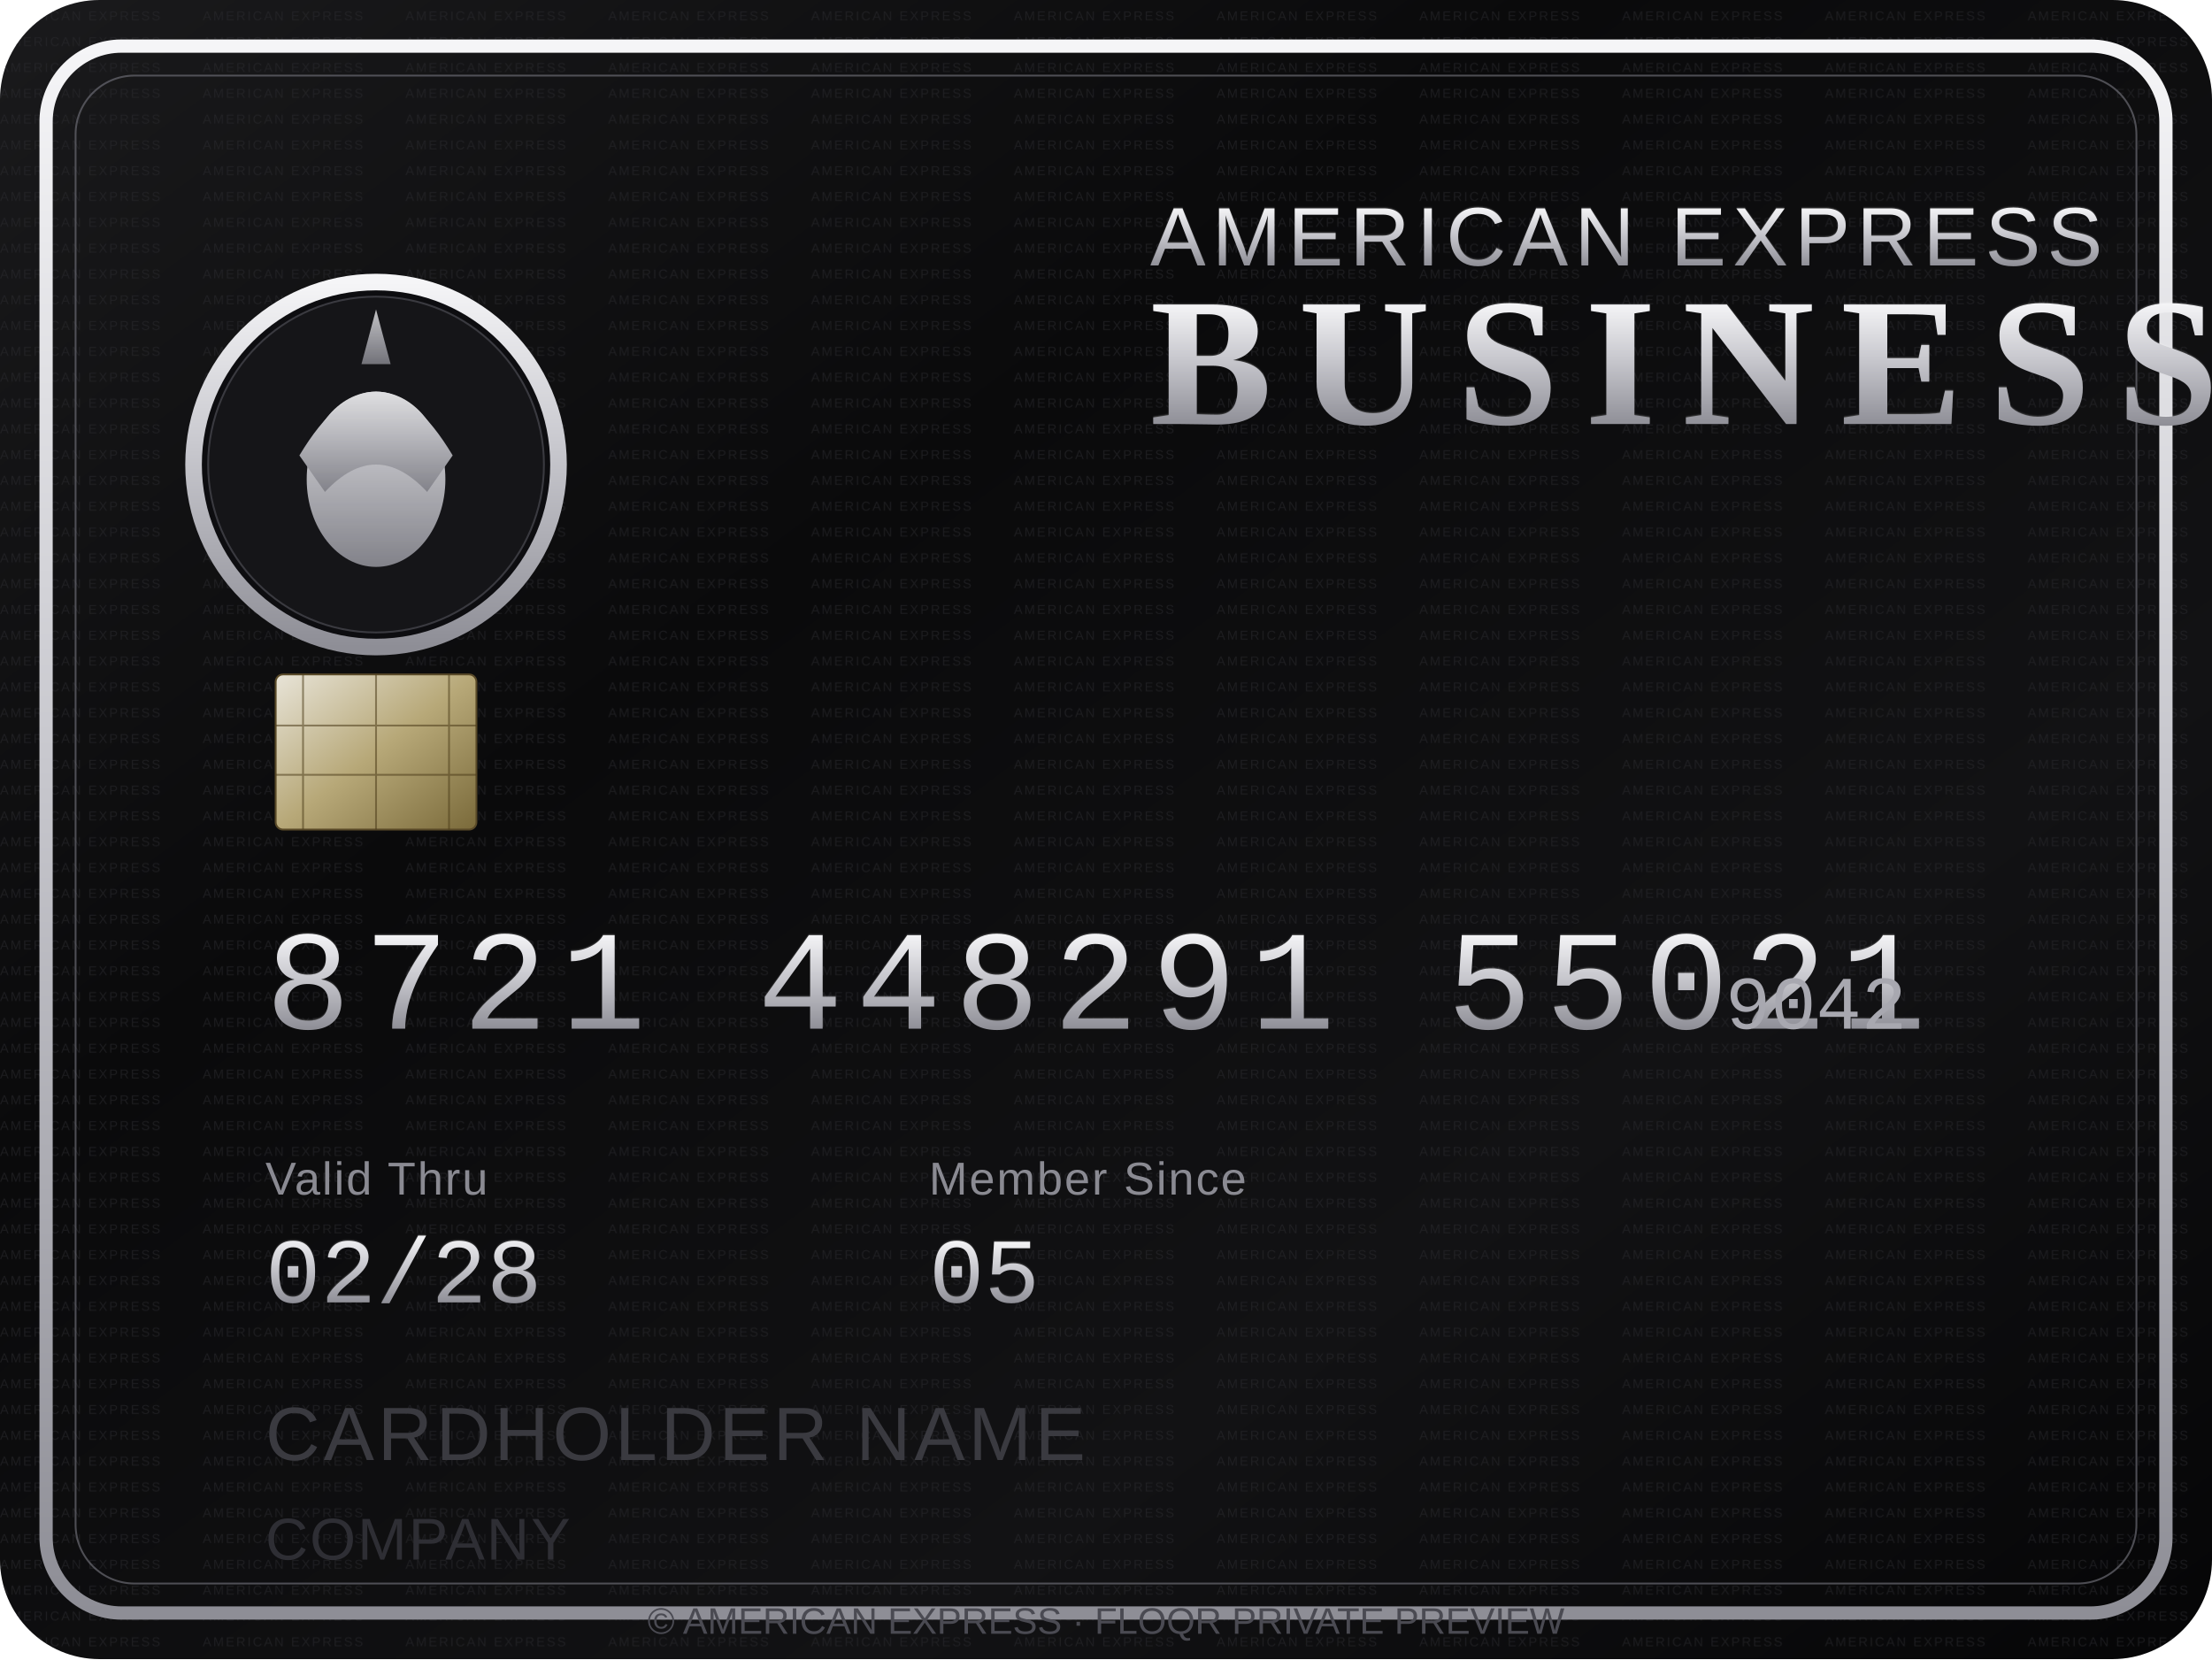
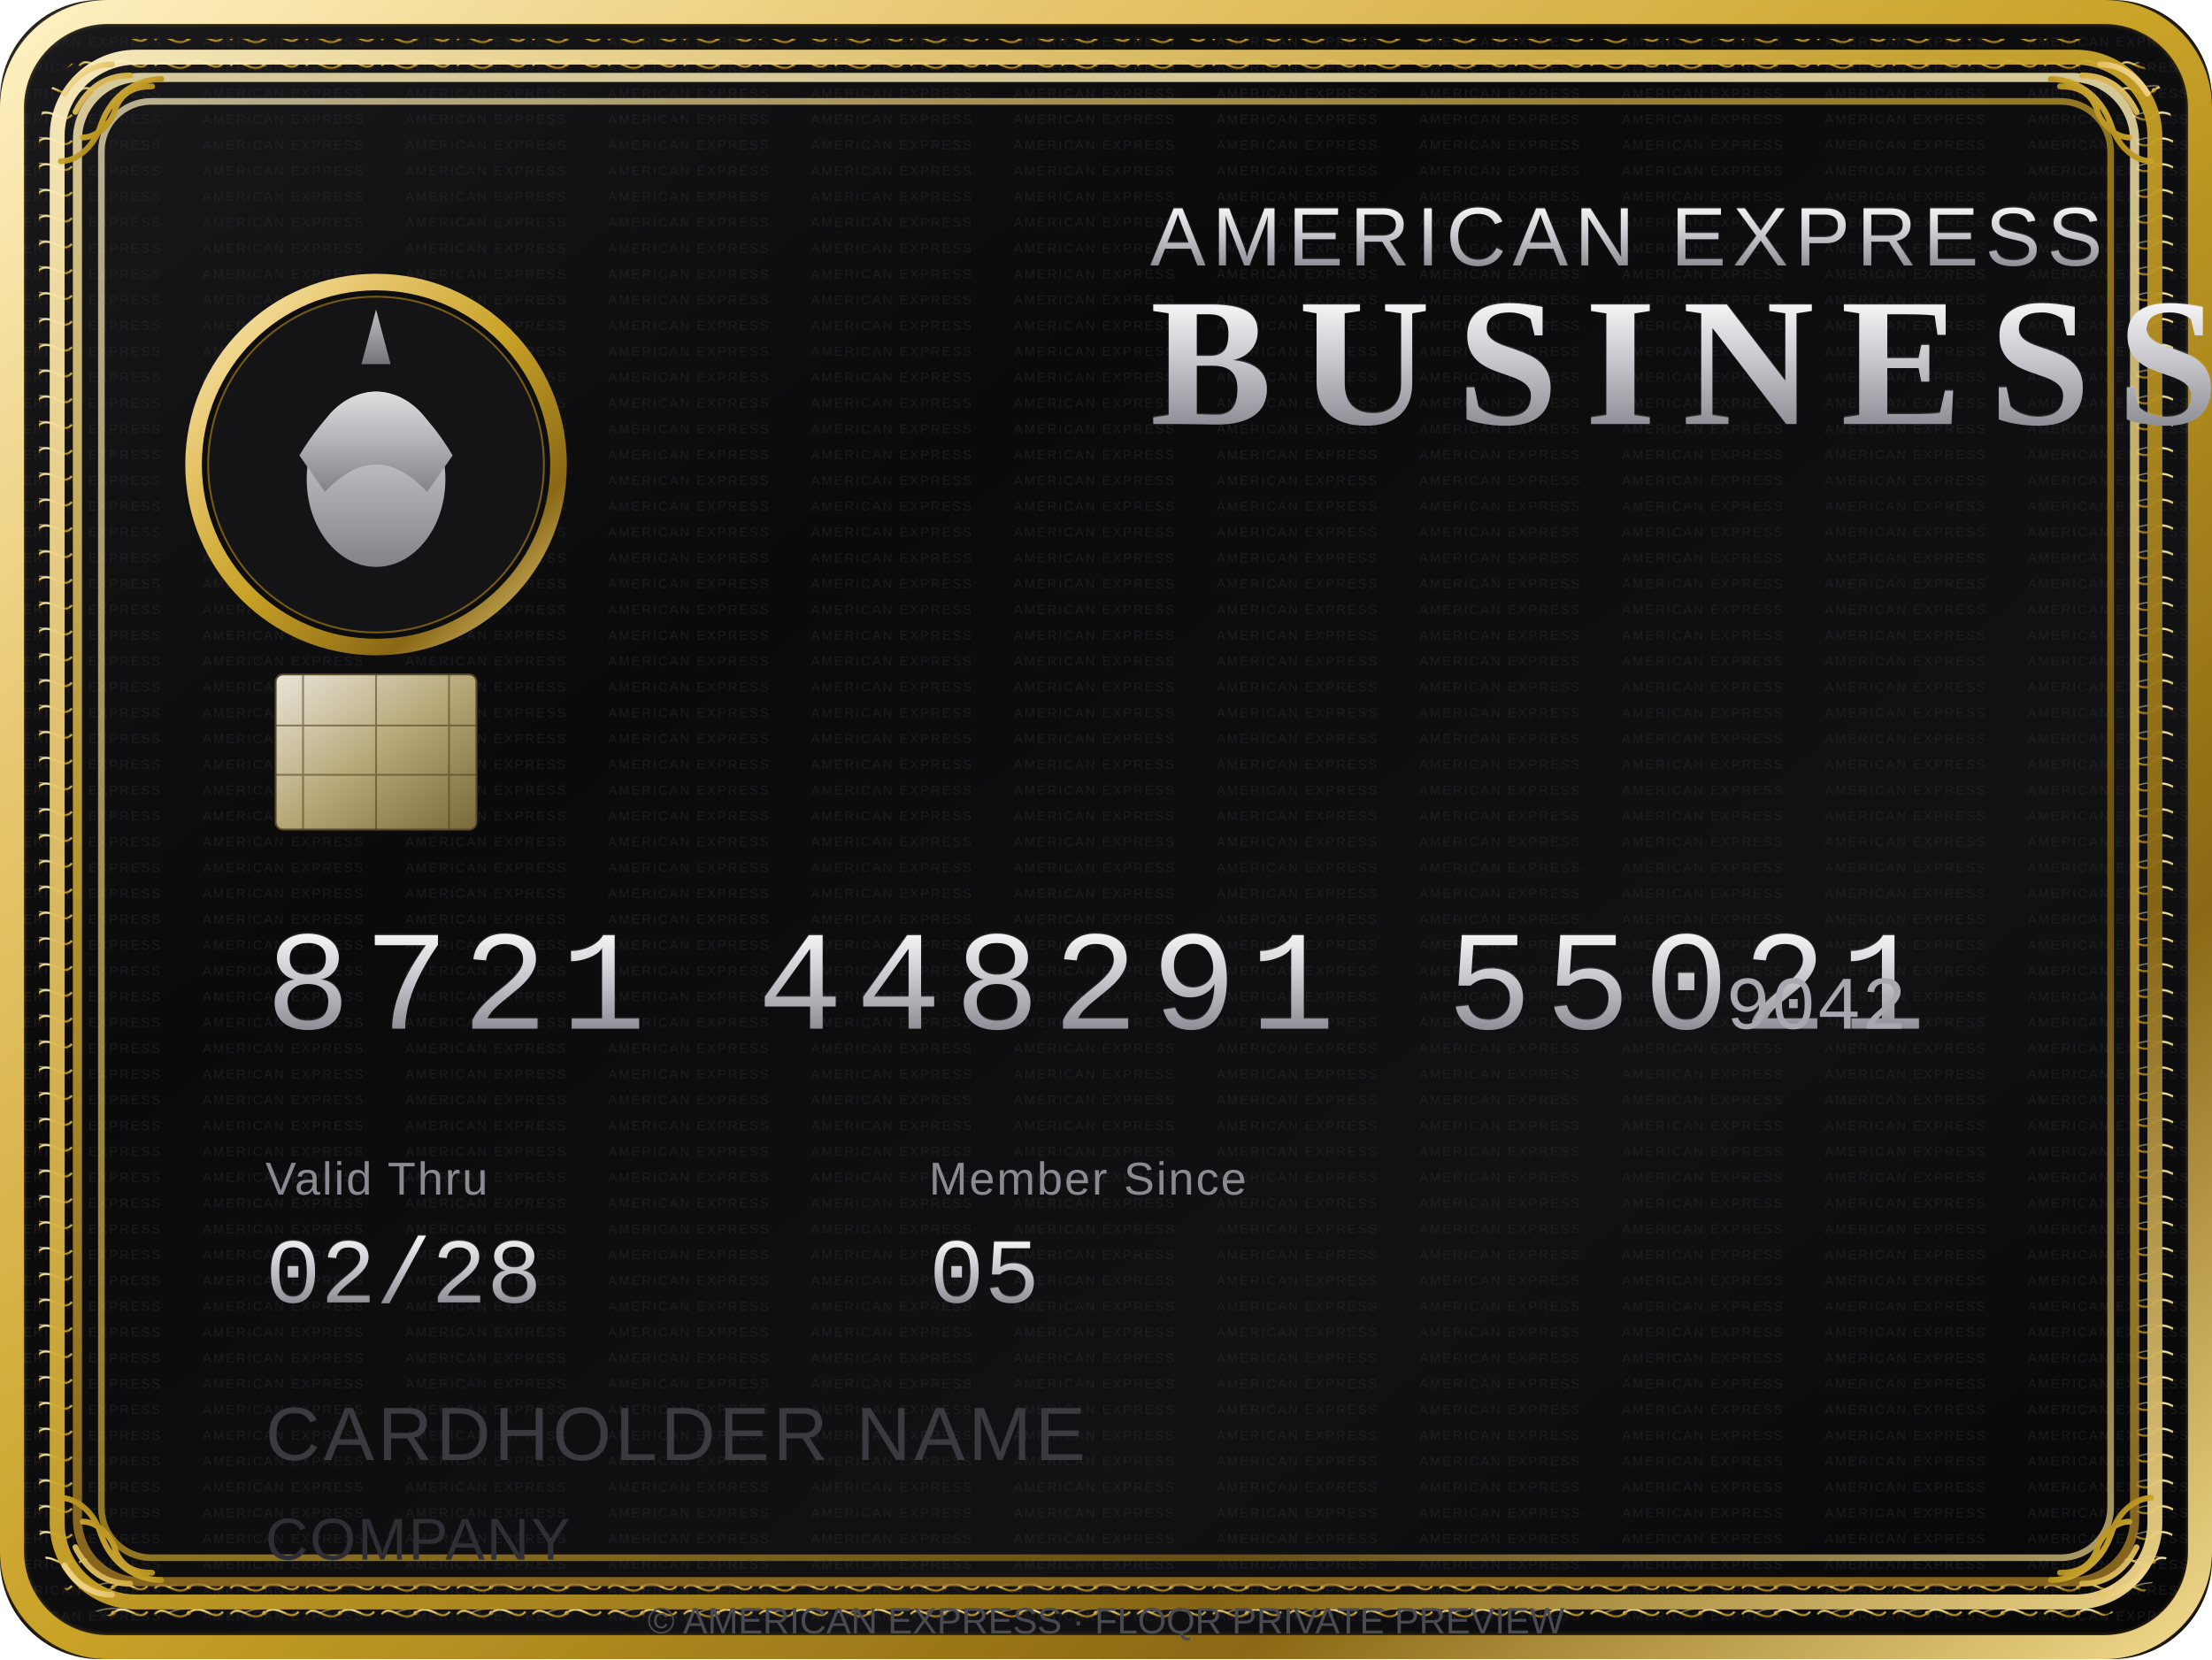
<svg xmlns="http://www.w3.org/2000/svg" viewBox="0 0 1200 900" width="1200" height="900" preserveAspectRatio="xMidYMid slice">
  <defs>
    <linearGradient id="metal" x1="0" y1="0" x2="1" y2="1">
      <stop offset="0" stop-color="#1a1a1c" />
      <stop offset=".35" stop-color="#0a0a0b" />
      <stop offset=".7" stop-color="#121214" />
      <stop offset="1" stop-color="#050506" />
    </linearGradient>
    <linearGradient id="silver" x1="0" y1="0" x2="0" y2="1">
      <stop offset="0" stop-color="#f5f5f7" />
      <stop offset=".45" stop-color="#c8c8ce" />
      <stop offset="1" stop-color="#8e8e96" />
    </linearGradient>
+     <linearGradient id="gold" x1="0" y1="0" x2="1" y2="1">
+       <stop offset="0" stop-color="#fff1c2" />
+       <stop offset=".22" stop-color="#e8c872" />
+       <stop offset=".5" stop-color="#c9a227" />
+       <stop offset=".78" stop-color="#8a6814" />
+       <stop offset="1" stop-color="#f0d78a" />
+     </linearGradient>
+     <linearGradient id="goldSoft" x1="0" y1="0" x2="0" y2="1">
+       <stop offset="0" stop-color="#f7e7b0" />
+       <stop offset=".5" stop-color="#d4af37" />
+       <stop offset="1" stop-color="#9a7420" />
+     </linearGradient>
    <linearGradient id="chip" x1="0" y1="0" x2="1" y2="1">
      <stop offset="0" stop-color="#e8e4d8" />
      <stop offset=".5" stop-color="#b7a878" />
      <stop offset="1" stop-color="#7a6a3a" />
    </linearGradient>
    <pattern id="micro" width="110" height="14" patternUnits="userSpaceOnUse">
      <text x="0" y="11" font-family="Arial,Helvetica,sans-serif" font-size="7" fill="#2a2a2e" letter-spacing="1">AMERICAN EXPRESS</text>
    </pattern>
+     <pattern id="filigree" width="41" height="14" patternUnits="userSpaceOnUse">
+       <path d="M2,7.7 C7.38,1.4 13.12,13.3 20.5,7                C27.88,0.7 33.62,12.6 39,6.3" fill="none" stroke="url(#goldSoft)" stroke-width="1.15" opacity=".95" />
+       <circle cx="20.5" cy="7" r="1.15" fill="url(#gold)" />
+       <path d="M9.02,7 Q20.5,2.1 31.98,7" fill="none" stroke="#f5e6b0" stroke-width="0.7" opacity=".55" />
+     </pattern>
    <filter id="emboss" x="-20%" y="-20%" width="140%" height="140%">
      <feDropShadow dx="0" dy="1.2" stdDeviation="0.6" flood-color="#000" flood-opacity=".55" />
      <feDropShadow dx="0" dy="-0.6" stdDeviation="0.4" flood-color="#fff" flood-opacity=".18" />
    </filter>
+     <filter id="goldGlow" x="-10%" y="-10%" width="120%" height="120%">
+       <feDropShadow dx="0" dy="0" stdDeviation="1.2" flood-color="#d4af37" flood-opacity=".35" />
+     </filter>
  </defs>
  <rect width="1200" height="900" rx="54" fill="url(#metal)" />
  <rect width="1200" height="900" rx="54" fill="url(#micro)" opacity=".55" />
-   <rect x="25" y="25" width="1150" height="850" rx="41" fill="none" stroke="url(#silver)" stroke-width="7.2" />
-   <rect x="41" y="41" width="1118" height="818" rx="32" fill="none" stroke="#6a6a72" stroke-width="1" opacity=".7" />
-   <circle cx="204" cy="252" r="99" fill="#0d0d10" stroke="url(#silver)" stroke-width="9" />
-   <circle cx="204" cy="252" r="91.08" fill="#151518" stroke="#3a3a40" stroke-width="1" />
+   <rect x="6.5" y="6.5" width="1187" height="887" rx="52" fill="none" stroke="url(#gold)" stroke-width="13" filter="url(#goldGlow)" />
+   <rect x="31" y="31" width="1138" height="838" rx="43" fill="none" stroke="url(#filigree)" stroke-width="19.8" />
+   <rect x="31" y="31" width="1138" height="838" rx="43" fill="none" stroke="url(#gold)" stroke-width="8.1" opacity=".95" />
+   <rect x="42" y="42" width="1116" height="816" rx="34" fill="none" stroke="url(#goldSoft)" stroke-width="4.95" opacity=".85" />
+   <rect x="55" y="55" width="1090" height="790" rx="27" fill="none" stroke="url(#gold)" stroke-width="3.6" opacity=".7" />
+   <g fill="none" stroke="url(#gold)" stroke-width="3.15" stroke-linecap="round" opacity=".95">
+     <path d="M0,54.45 C7.92,54.45 17.82,47.52 21.78,34.65 C27.72,17.82 41.58,9.9 54.45,9.9 M11.88,41.58 C19.8,41.58 27.72,33.66 29.7,25.74 C33.66,15.84 41.58,13.86 49.5,13.86 M7.92,27.72 Q17.82,7.92 37.62,7.92 M1.98,17.82 Q11.88,1.98 27.72,1.98" transform="translate(33,33)" />
+     <path d="M0,54.45 C7.92,54.45 17.82,47.52 21.78,34.65 C27.72,17.82 41.58,9.9 54.45,9.9 M11.88,41.58 C19.8,41.58 27.72,33.66 29.7,25.74 C33.66,15.84 41.58,13.86 49.5,13.86 M7.92,27.72 Q17.82,7.92 37.62,7.92 M1.98,17.82 Q11.88,1.98 27.72,1.98" transform="translate(1167,33) scale(-1,1)" />
+     <path d="M0,54.45 C7.92,54.45 17.82,47.52 21.78,34.65 C27.72,17.82 41.58,9.9 54.45,9.9 M11.88,41.58 C19.8,41.58 27.72,33.66 29.7,25.74 C33.66,15.84 41.58,13.86 49.5,13.86 M7.92,27.72 Q17.82,7.92 37.62,7.92 M1.98,17.82 Q11.88,1.98 27.72,1.98" transform="translate(33,867) scale(1,-1)" />
+     <path d="M0,54.45 C7.92,54.45 17.82,47.52 21.78,34.65 C27.72,17.82 41.58,9.9 54.45,9.9 M11.88,41.58 C19.8,41.58 27.72,33.66 29.7,25.74 C33.66,15.84 41.58,13.86 49.5,13.86 M7.92,27.72 Q17.82,7.92 37.62,7.92 M1.98,17.82 Q11.88,1.98 27.72,1.98" transform="translate(1167,867) scale(-1,-1)" />
+   </g>
+   <circle cx="204" cy="252" r="99" fill="#0d0d10" stroke="url(#gold)" stroke-width="9" />
+   <circle cx="204" cy="252" r="91.08" fill="#151518" stroke="#8a6814" stroke-width="1" opacity=".85" />
  <g transform="translate(204,252)" fill="url(#silver)" opacity=".9">
    <ellipse cx="0" cy="8" rx="37.62" ry="47.52" />
    <path d="M-41.58,-4.95 Q0,-74.25 41.58,-4.95 L27.72,14.85 Q0,-14.85 -27.72,14.85 Z" />
    <path d="M-7.92,-54.45 L0,-84.15 L7.92,-54.45 Z" opacity=".85" />
  </g>
  <g transform="translate(149.55, 365.85)">
    <rect width="108.9" height="84.15" rx="4" fill="url(#chip)" stroke="#5a4a28" stroke-width="1" />
    <path d="M14.85,0 V84.15 M54.45,0 V84.15 M94.05,0 V84.15 M0,27.72 H108.9 M0,54.45 H108.9" stroke="#4a3a18" stroke-width="1" opacity=".55" />
  </g>
  <g transform="translate(624,144)" filter="url(#emboss)">
    <text x="0" y="0" font-family="Arial Black,Impact,Arial,sans-serif" font-size="45" fill="url(#silver)" letter-spacing="3.6">AMERICAN EXPRESS</text>
    <text x="0" y="86" font-family="Georgia,'Times New Roman',serif" font-size="99" fill="url(#silver)" letter-spacing="14.4" font-weight="700">BUSINESS</text>
  </g>
  <text x="144" y="558" font-family="'Courier New',Courier,monospace" font-size="77" fill="url(#silver)" letter-spacing="7.2" filter="url(#emboss)">8721  448291  55021</text>
  <text x="936" y="558" font-family="'Courier New',Courier,monospace" font-size="41" fill="#a8a8b0">9042</text>
  <g fill="url(#silver)" font-family="Arial,Helvetica,sans-serif">
    <text x="144" y="648" font-size="25" fill="#8a8a92" letter-spacing="1">Valid Thru</text>
    <text x="144" y="706.5" font-size="50" font-family="'Courier New',Courier,monospace" filter="url(#emboss)">02/28</text>
    <text x="504" y="648" font-size="25" fill="#8a8a92" letter-spacing="1">Member Since</text>
    <text x="504" y="706.5" font-size="50" font-family="'Courier New',Courier,monospace" filter="url(#emboss)">05</text>
  </g>
  <text x="144" y="792" font-family="Arial,Helvetica,sans-serif" font-size="41" fill="#3a3a40" letter-spacing="2" class="baller-name-guide">CARDHOLDER NAME</text>
  <text x="144" y="846" font-family="Arial,Helvetica,sans-serif" font-size="32" fill="#2e2e34" letter-spacing="1" class="baller-company-guide">COMPANY</text>
-   <text x="600" y="886.25" text-anchor="middle" font-family="Arial,sans-serif" font-size="20" fill="#4a4a52">© AMERICAN EXPRESS · FLOQR PRIVATE PREVIEW</text>
+   <text x="600" y="886.05" text-anchor="middle" font-family="Arial,sans-serif" font-size="20" fill="#4a4a52">© AMERICAN EXPRESS · FLOQR PRIVATE PREVIEW</text>
</svg>
